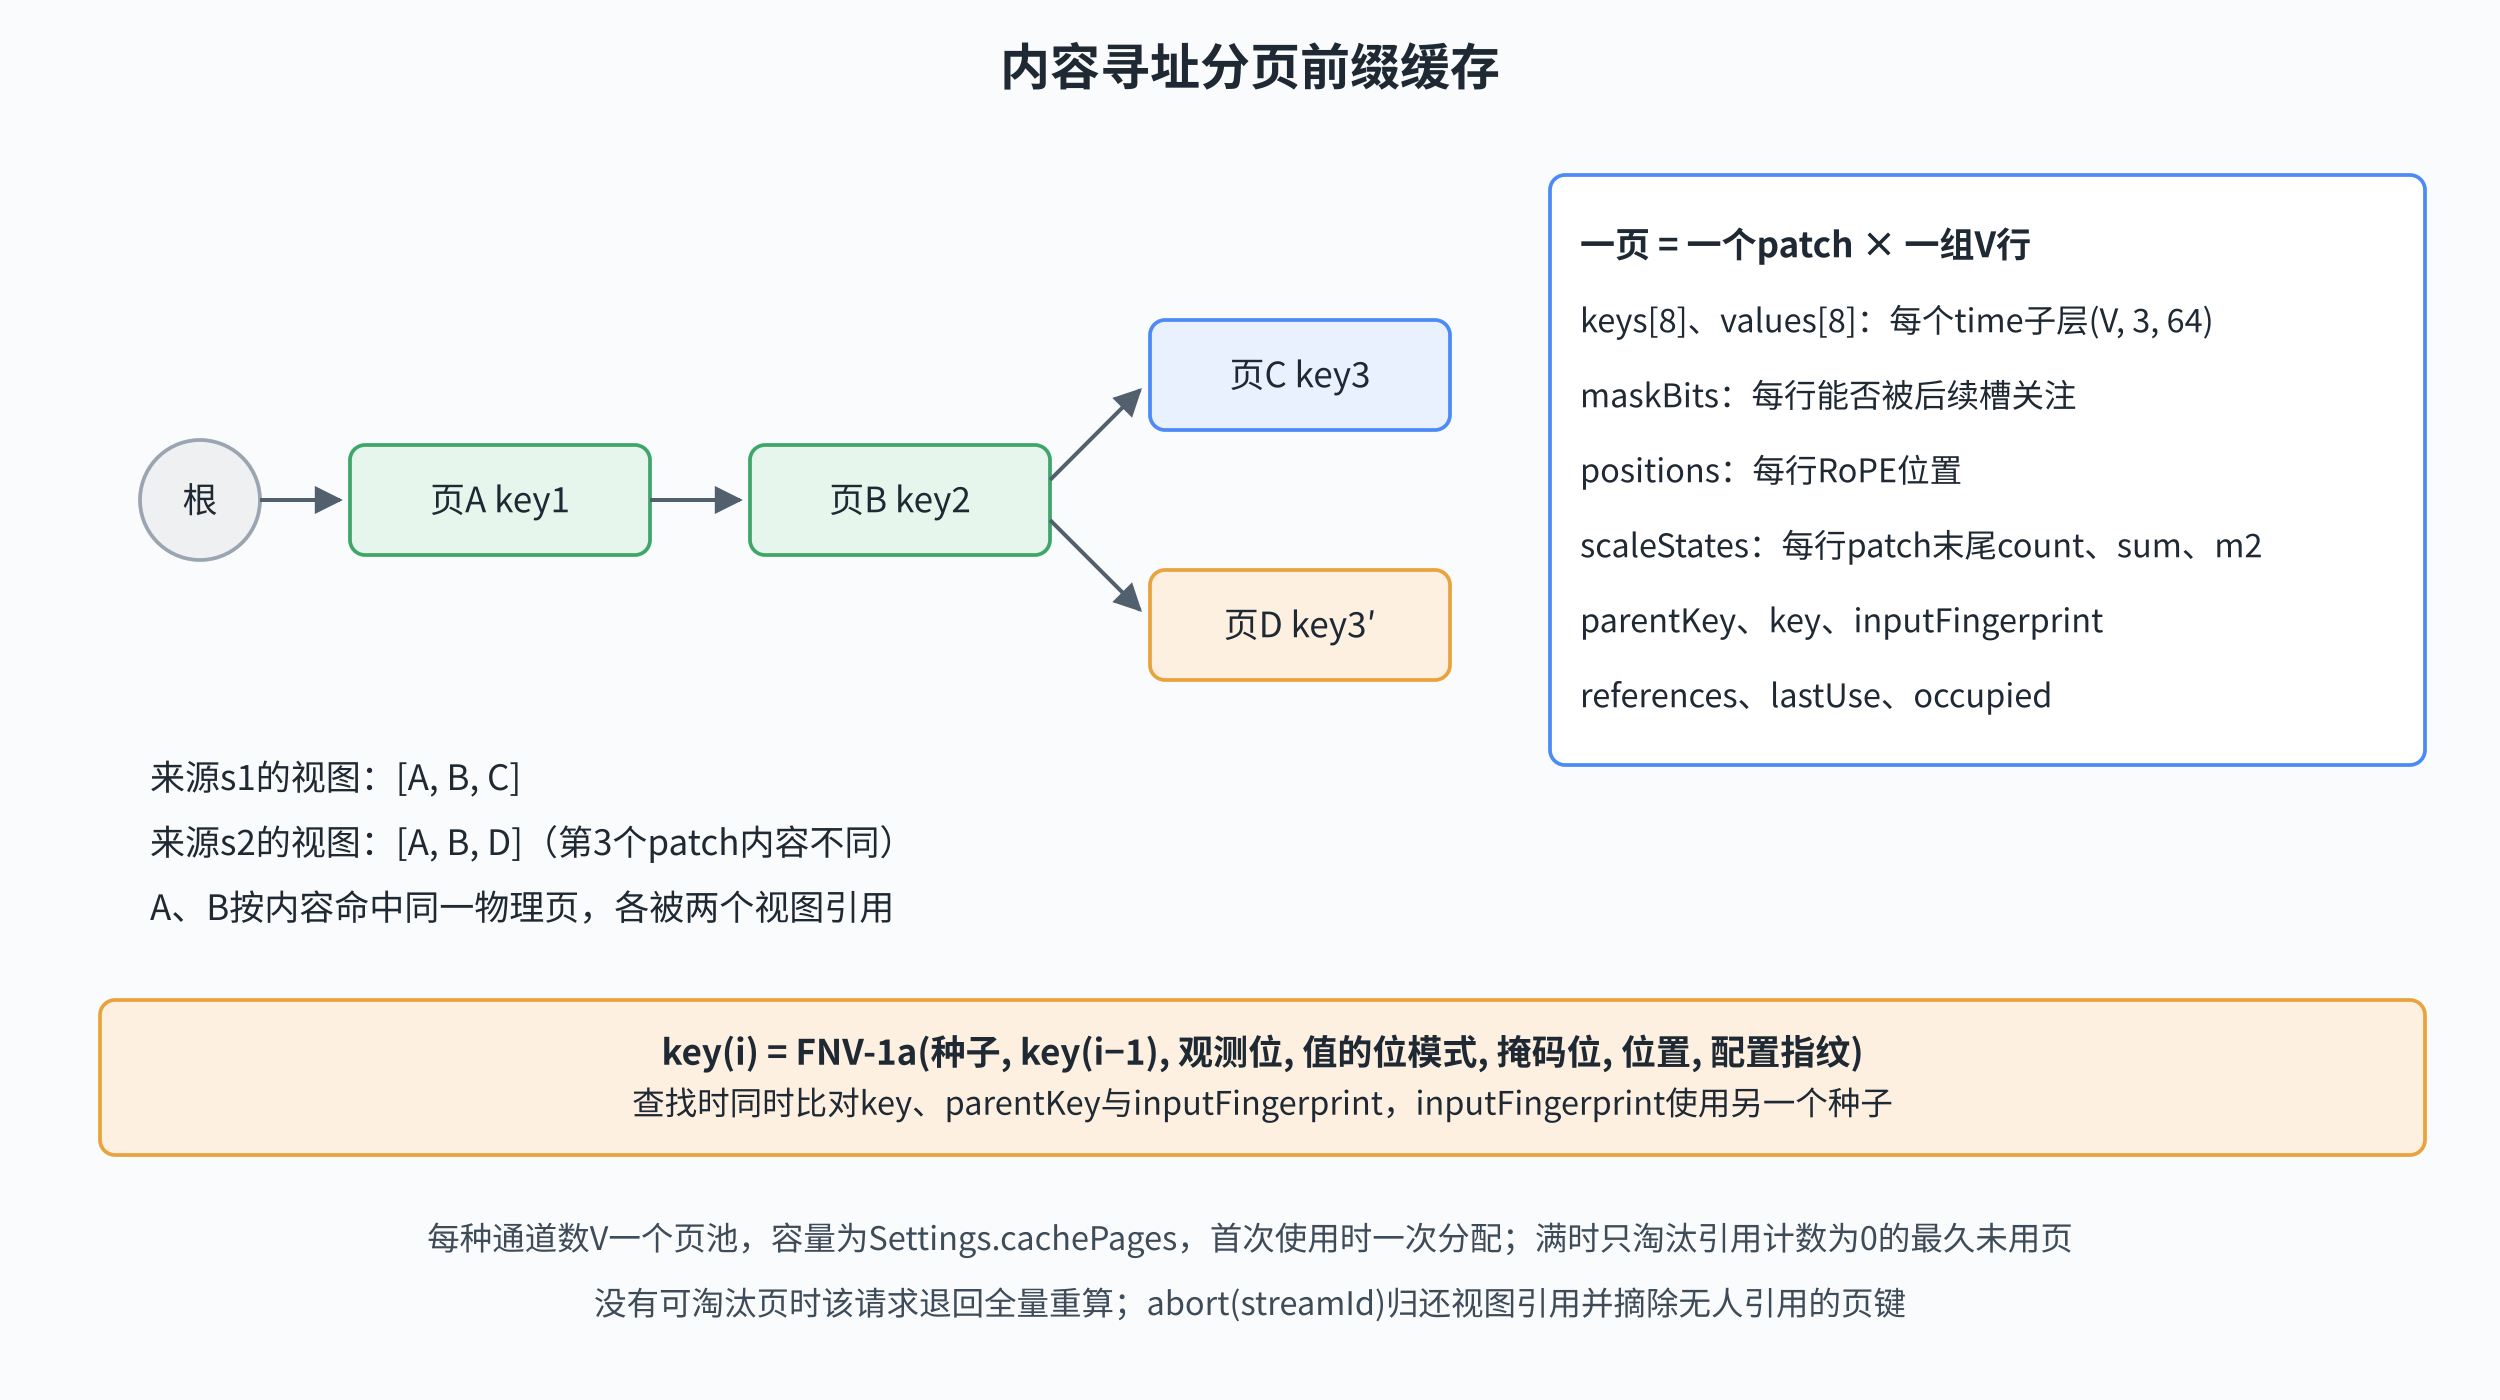
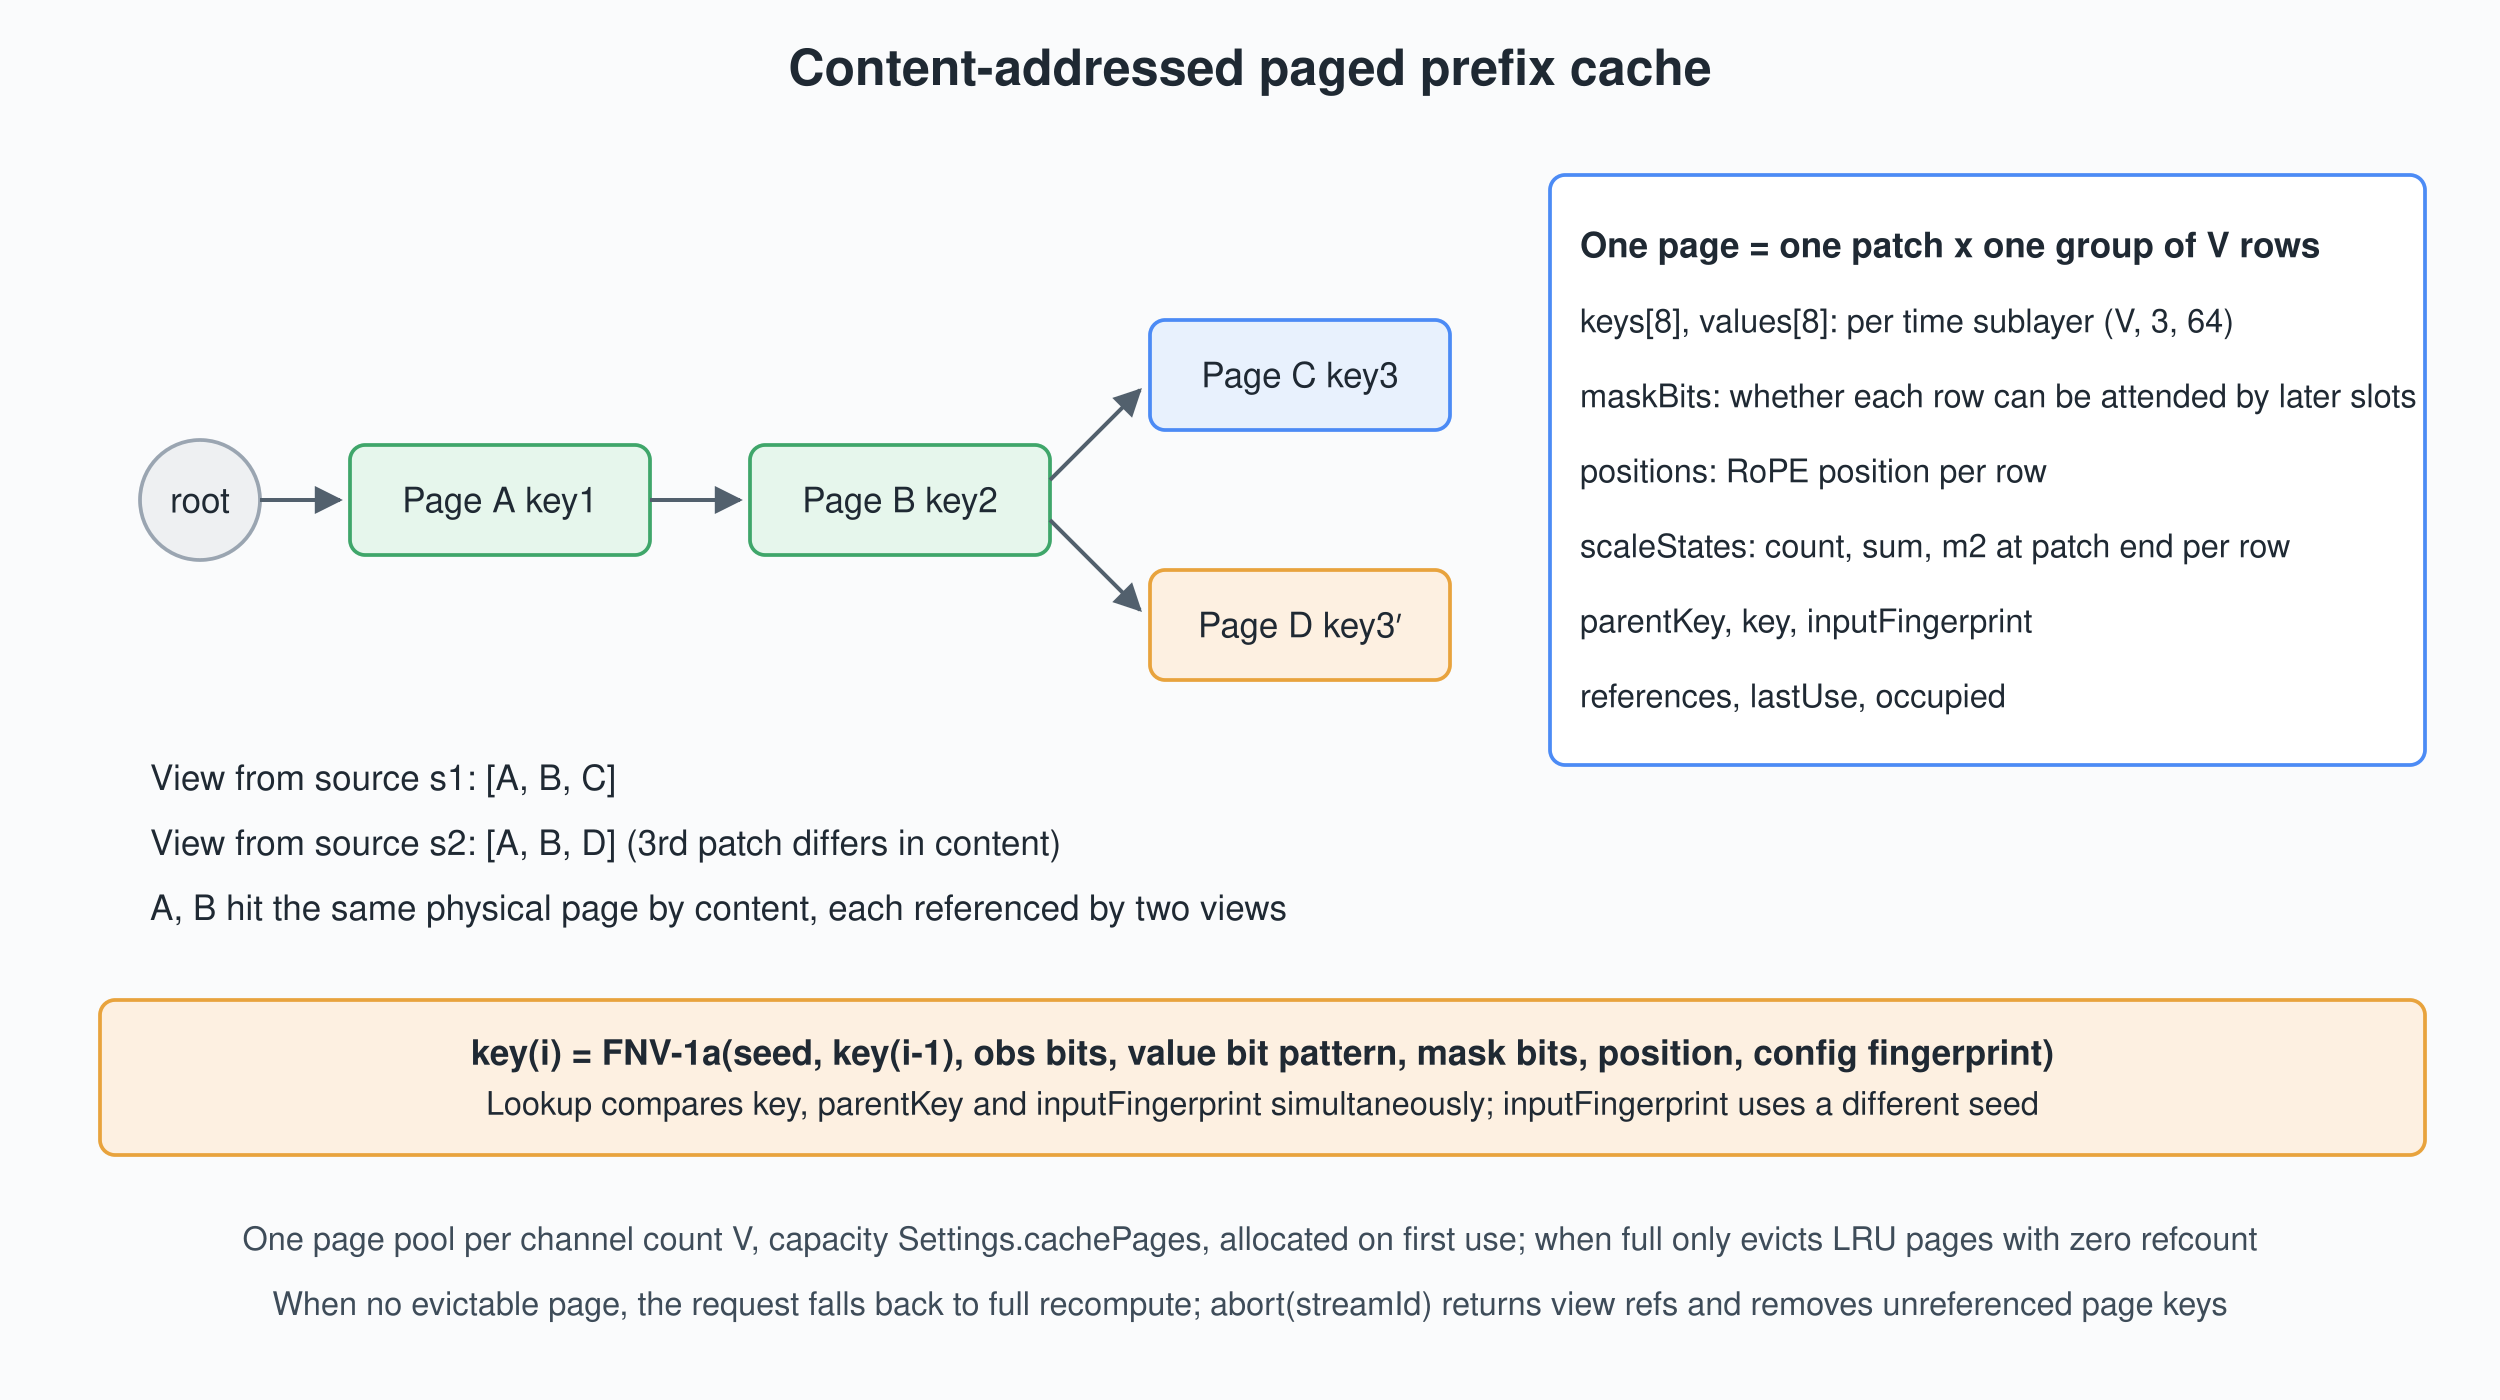
- <svg xmlns="http://www.w3.org/2000/svg" width="1000" height="560" viewBox="0 0 1000 560" font-family="Microsoft YaHei, PingFang SC, Noto Sans CJK SC, sans-serif" font-size="14" fill="#1f2933">
+ <svg xmlns="http://www.w3.org/2000/svg" width="1000" height="560" viewBox="0 0 1000 560" font-family="Helvetica, Arial, sans-serif" font-size="14" fill="#1f2933">
  <defs>
    <marker id="arrow" viewBox="0 0 10 10" refX="9" refY="5" markerWidth="7" markerHeight="7" orient="auto-start-reverse">
      <path d="M0,0 L10,5 L0,10 z" fill="#52606d" />
    </marker>
  </defs>
  <rect x="0" y="0" width="1000" height="560" fill="#fafbfc" />
-   <text x="500" y="34" text-anchor="middle" font-size="20" font-weight="bold">内容寻址分页前缀缓存</text>
+   <text x="500" y="34" text-anchor="middle" font-size="20" font-weight="bold">Content-addressed paged prefix cache</text>
  <circle cx="80" cy="200" r="24" fill="#eef0f2" stroke="#9aa5b1" stroke-width="1.5" />
-   <text x="80" y="205" text-anchor="middle" font-size="14" fill="#1f2933">根</text>
+   <text x="80" y="205" text-anchor="middle" font-size="14" fill="#1f2933">root</text>
  <rect x="140" y="178" width="120" height="44" rx="6" fill="#e6f6ec" stroke="#3fa66a" stroke-width="1.5" />
-   <text x="200" y="204.9" text-anchor="middle" font-size="14">页A  key1</text>
+   <text x="200" y="204.9" text-anchor="middle" font-size="14">Page A  key1</text>
  <rect x="300" y="178" width="120" height="44" rx="6" fill="#e6f6ec" stroke="#3fa66a" stroke-width="1.5" />
-   <text x="360" y="204.9" text-anchor="middle" font-size="14">页B  key2</text>
+   <text x="360" y="204.9" text-anchor="middle" font-size="14">Page B  key2</text>
  <rect x="460" y="128" width="120" height="44" rx="6" fill="#e8f1fd" stroke="#4c8bf5" stroke-width="1.5" />
-   <text x="520" y="154.9" text-anchor="middle" font-size="14">页C  key3</text>
+   <text x="520" y="154.9" text-anchor="middle" font-size="14">Page C  key3</text>
  <rect x="460" y="228" width="120" height="44" rx="6" fill="#fdf0e1" stroke="#e8a33d" stroke-width="1.5" />
-   <text x="520" y="254.9" text-anchor="middle" font-size="14">页D  key3′</text>
+   <text x="520" y="254.9" text-anchor="middle" font-size="14">Page D  key3′</text>
  <path d="M104,200 H136" fill="none" stroke="#52606d" stroke-width="1.6" marker-end="url(#arrow)" />
  <path d="M260,200 H296" fill="none" stroke="#52606d" stroke-width="1.6" marker-end="url(#arrow)" />
  <path d="M420,192 L456,156" fill="none" stroke="#52606d" stroke-width="1.6" marker-end="url(#arrow)" />
  <path d="M420,208 L456,244" fill="none" stroke="#52606d" stroke-width="1.6" marker-end="url(#arrow)" />
-   <text x="60" y="316" text-anchor="start" font-size="14" fill="#1f2933">来源s1的视图：[A, B, C]</text>
-   <text x="60" y="342" text-anchor="start" font-size="14" fill="#1f2933">来源s2的视图：[A, B, D]（第3个patch内容不同）</text>
-   <text x="60" y="368" text-anchor="start" font-size="14" fill="#1f2933">A、B按内容命中同一物理页，各被两个视图引用</text>
+   <text x="60" y="316" text-anchor="start" font-size="14" fill="#1f2933">View from source s1: [A, B, C]</text>
+   <text x="60" y="342" text-anchor="start" font-size="14" fill="#1f2933">View from source s2: [A, B, D] (3rd patch differs in content)</text>
+   <text x="60" y="368" text-anchor="start" font-size="14" fill="#1f2933">A, B hit the same physical page by content, each referenced by two views</text>
  <rect x="620" y="70" width="350" height="236" rx="6" fill="#ffffff" stroke="#4c8bf5" stroke-width="1.5" />
-   <text x="632" y="102.9" text-anchor="start" font-size="14" font-weight="bold">一页 = 一个patch × 一组V行</text>
-   <text x="632" y="132.9" text-anchor="start" font-size="13">keys[8]、values[8]：每个time子层(V, 3, 64)</text>
-   <text x="632" y="162.9" text-anchor="start" font-size="13">maskBits：每行能否被后续槽关注</text>
-   <text x="632" y="192.9" text-anchor="start" font-size="13">positions：每行RoPE位置</text>
-   <text x="632" y="222.9" text-anchor="start" font-size="13">scaleStates：每行patch末尾count、sum、m2</text>
-   <text x="632" y="252.9" text-anchor="start" font-size="13">parentKey、key、inputFingerprint</text>
-   <text x="632" y="282.9" text-anchor="start" font-size="13">references、lastUse、occupied</text>
+   <text x="632" y="102.9" text-anchor="start" font-size="14" font-weight="bold">One page = one patch x one group of V rows</text>
+   <text x="632" y="132.9" text-anchor="start" font-size="13">keys[8], values[8]: per time sublayer (V, 3, 64)</text>
+   <text x="632" y="162.9" text-anchor="start" font-size="13">maskBits: whether each row can be attended by later slots</text>
+   <text x="632" y="192.9" text-anchor="start" font-size="13">positions: RoPE position per row</text>
+   <text x="632" y="222.9" text-anchor="start" font-size="13">scaleStates: count, sum, m2 at patch end per row</text>
+   <text x="632" y="252.9" text-anchor="start" font-size="13">parentKey, key, inputFingerprint</text>
+   <text x="632" y="282.9" text-anchor="start" font-size="13">references, lastUse, occupied</text>
  <rect x="40" y="400" width="930" height="62" rx="6" fill="#fdf0e1" stroke="#e8a33d" stroke-width="1.5" />
-   <text x="505" y="425.9" text-anchor="middle" font-size="14" font-weight="bold">key(i) = FNV-1a(种子, key(i−1), 观测位, 值的位模式, 掩码位, 位置, 配置指纹)</text>
-   <text x="505" y="445.9" text-anchor="middle" font-size="13">查找时同时比对key、parentKey与inputFingerprint，inputFingerprint使用另一个种子</text>
-   <text x="500" y="500" text-anchor="middle" font-size="13" fill="#3e4c59">每种通道数V一个页池，容量为Settings.cachePages，首次使用时一次分配；满时只淘汰引用计数为0的最久未用页</text>
-   <text x="500" y="526" text-anchor="middle" font-size="13" fill="#3e4c59">没有可淘汰页时该请求退回全量重算；abort(streamId)归还视图引用并摘除无人引用的页键</text>
+   <text x="505" y="425.9" text-anchor="middle" font-size="14" font-weight="bold">key(i) = FNV-1a(seed, key(i-1), obs bits, value bit pattern, mask bits, position, config fingerprint)</text>
+   <text x="505" y="445.9" text-anchor="middle" font-size="13">Lookup compares key, parentKey and inputFingerprint simultaneously; inputFingerprint uses a different seed</text>
+   <text x="500" y="500" text-anchor="middle" font-size="13" fill="#3e4c59">One page pool per channel count V, capacity Settings.cachePages, allocated on first use; when full only evicts LRU pages with zero refcount</text>
+   <text x="500" y="526" text-anchor="middle" font-size="13" fill="#3e4c59">When no evictable page, the request falls back to full recompute; abort(streamId) returns view refs and removes unreferenced page keys</text>
</svg>
